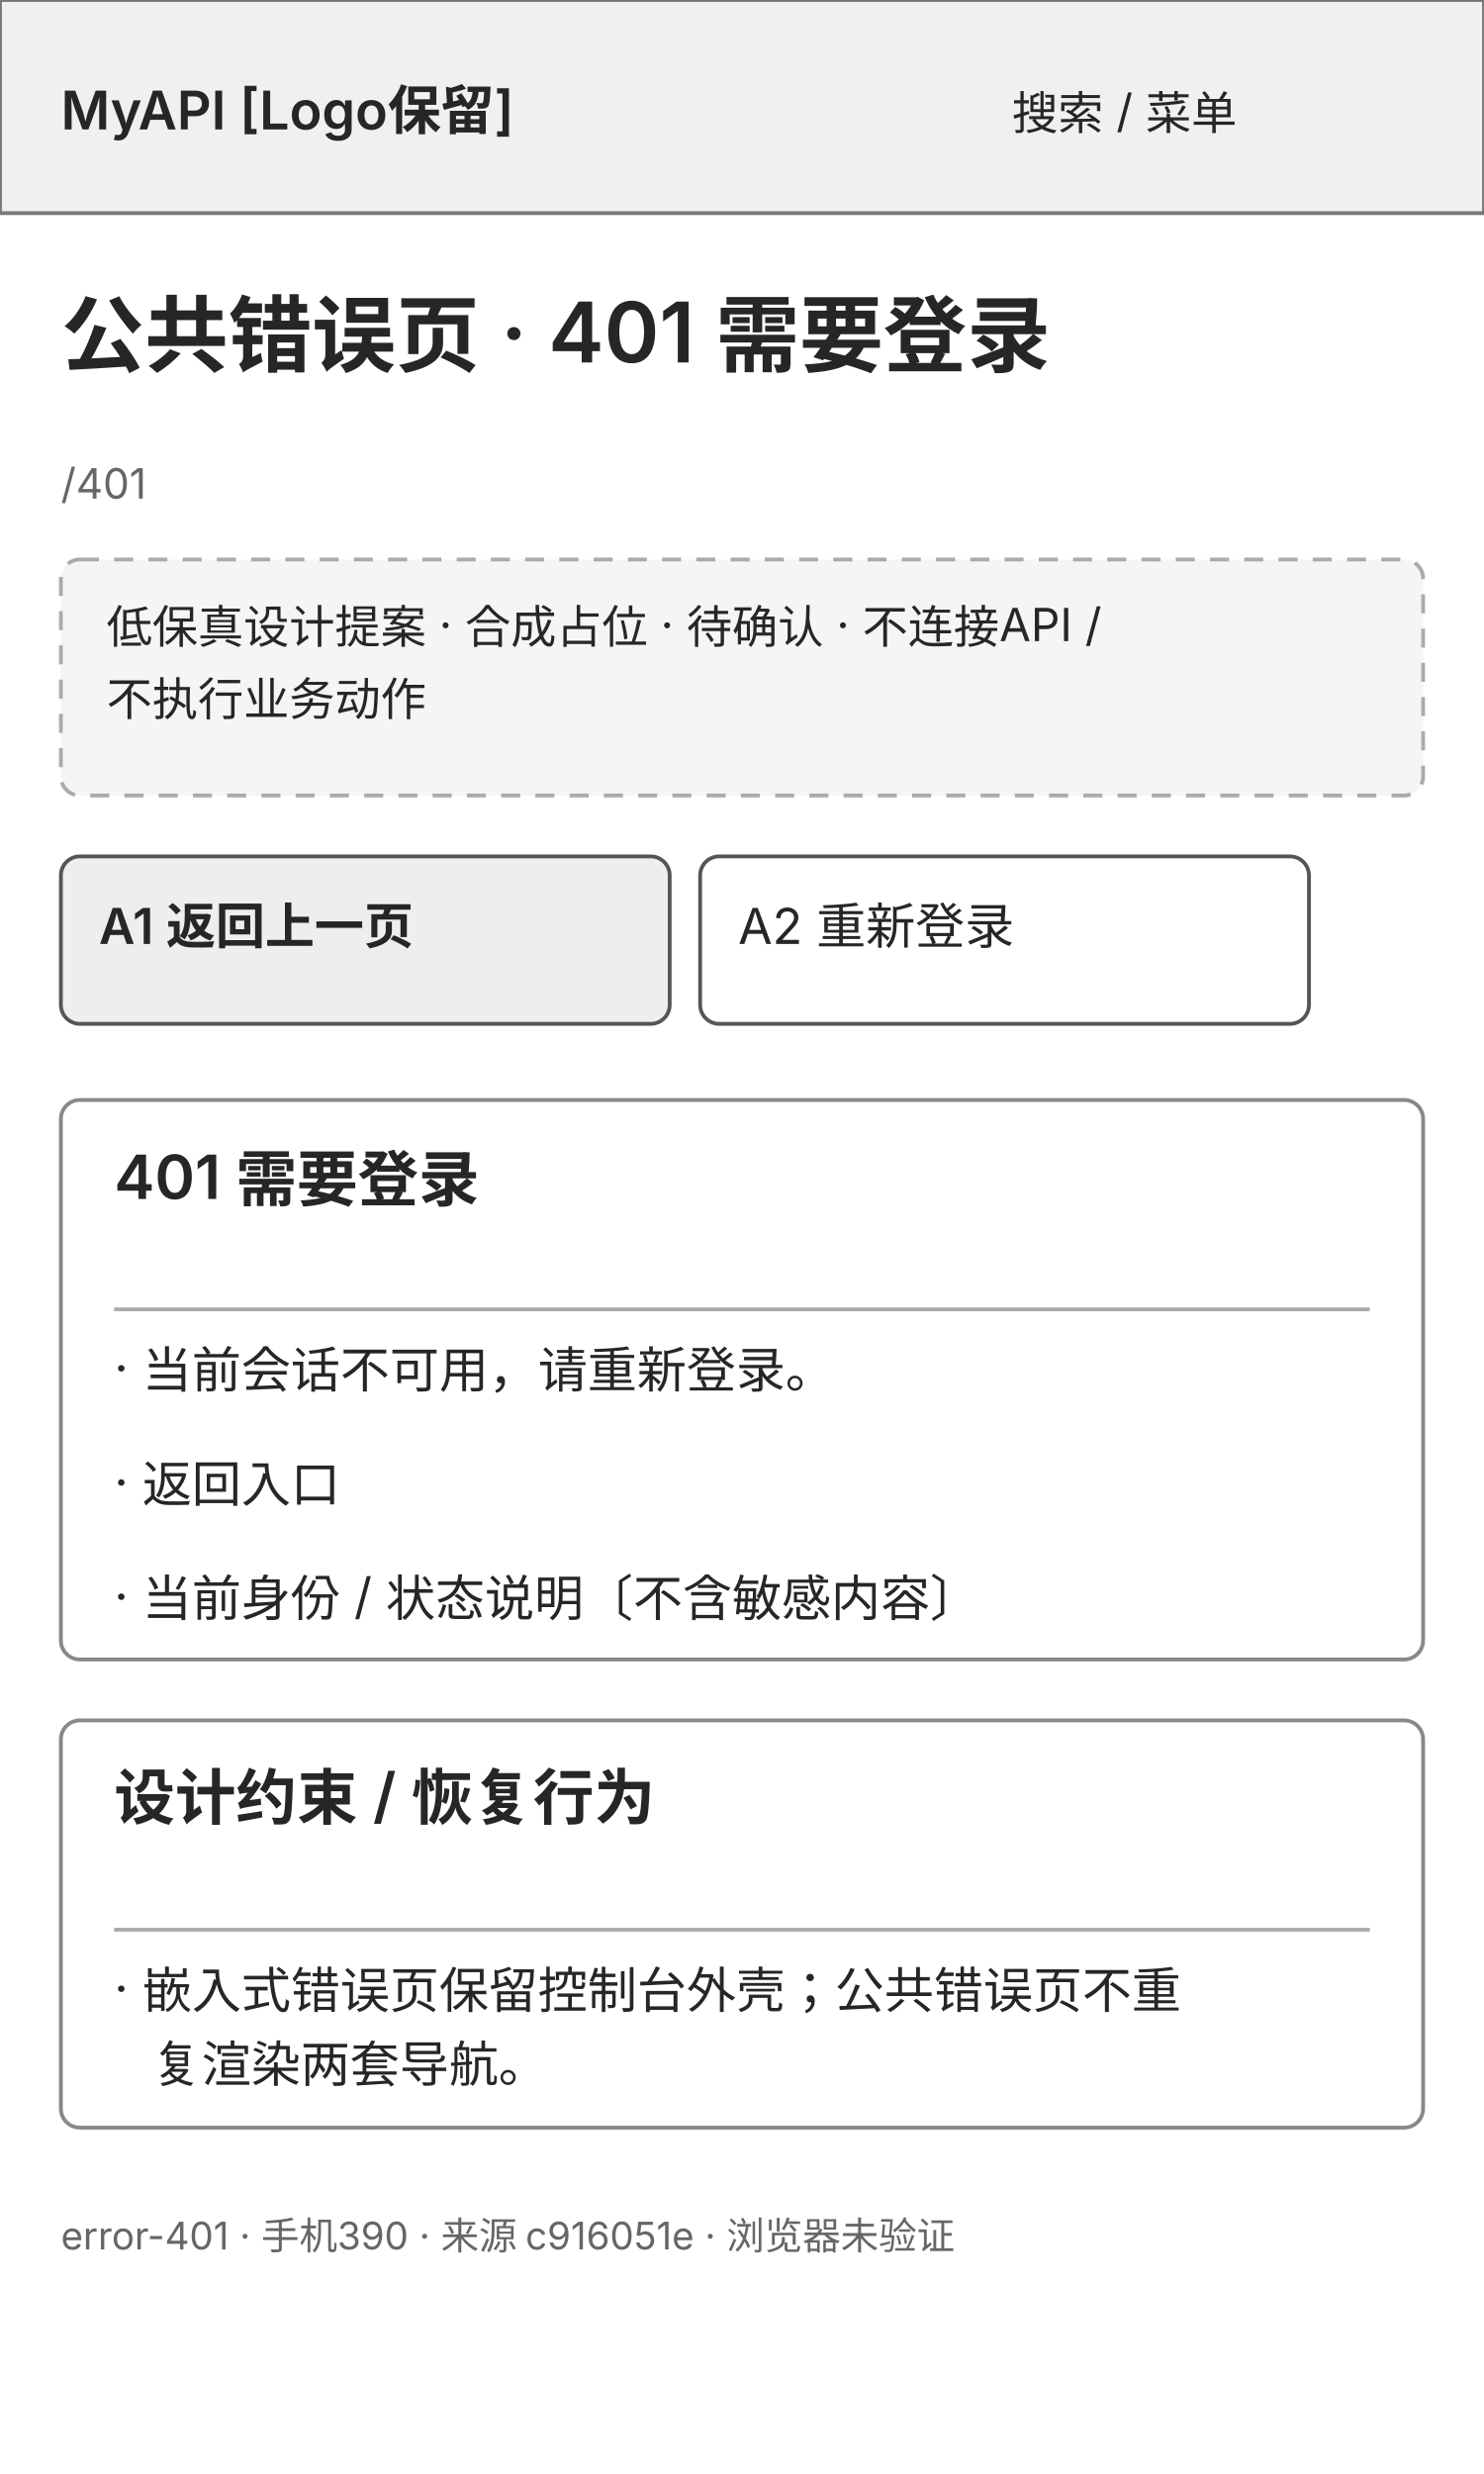
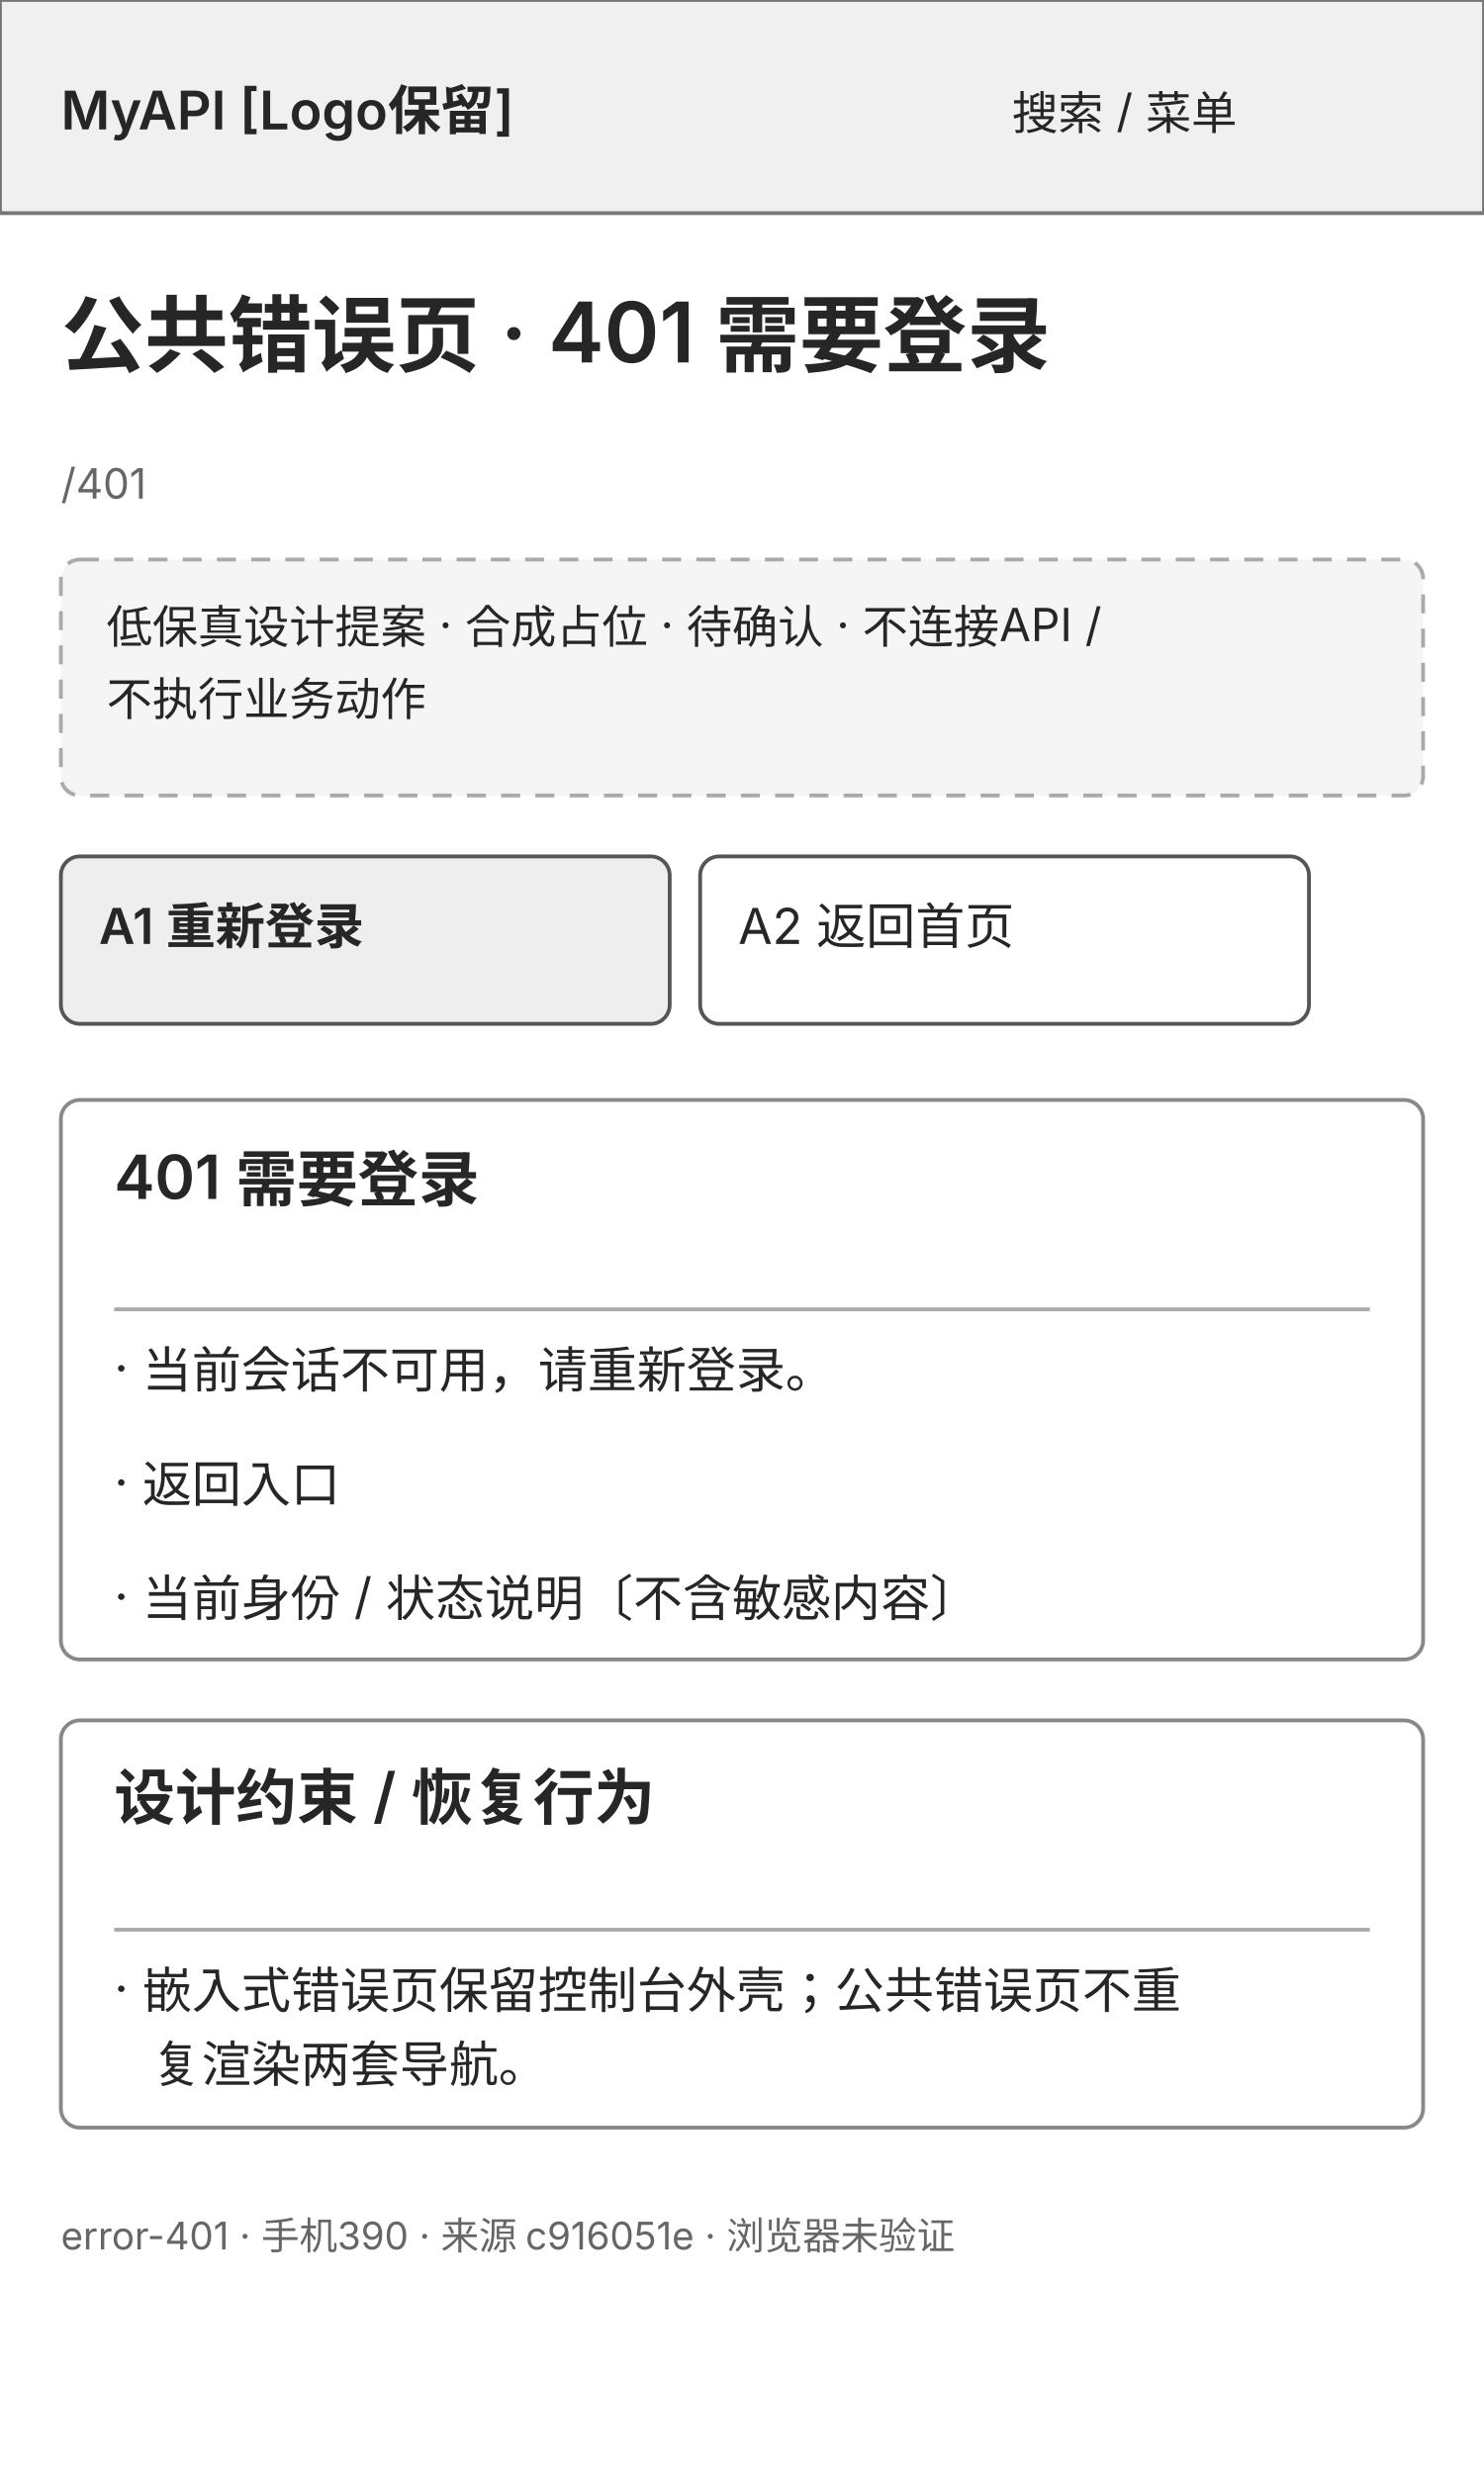
<svg xmlns="http://www.w3.org/2000/svg" width="390" height="650" viewBox="0 0 390 650" role="img" aria-labelledby="title desc">
  <rect width="100%" height="100%" fill="#ffffff" />
  <g font-family="system-ui, -apple-system, BlinkMacSystemFont, sans-serif">
    <rect x="0" y="0" width="390" height="56" rx="0" fill="#f0f0f0" stroke="#777777" />
    <text x="16" y="34" font-size="14" font-weight="600" fill="#262626">MyAPI  [Logo保留]</text>
    <text x="266" y="34" font-size="12" font-weight="normal" fill="#262626">搜索  /  菜单</text>
    <text x="16" y="96" font-size="22" font-weight="600" fill="#262626">公共错误页 · 401 需要登录</text>
    <text x="16" y="131" font-size="11" font-weight="normal" fill="#666666">/401</text>
    <rect x="16" y="147" width="358" height="62" rx="5" fill="#f5f5f5" stroke="#aaaaaa" stroke-dasharray="5 4" />
    <text x="28" y="169" font-size="12" font-weight="normal" fill="#262626">低保真设计提案 · 合成占位 · 待确认 · 不连接API / </text>
    <text x="28" y="188" font-size="12" font-weight="normal" fill="#262626">不执行业务动作</text>
    <rect x="16" y="225" width="160" height="44" rx="5" fill="#eeeeee" stroke="#555555" />
-     <text x="26" y="248" font-size="13" font-weight="600" fill="#262626">A1 返回上一页</text>
+     <text x="26" y="248" font-size="13" font-weight="600" fill="#262626">A1 重新登录</text>
    <rect x="184" y="225" width="160" height="44" rx="5" fill="#ffffff" stroke="#555555" />
-     <text x="194" y="248" font-size="13" font-weight="normal" fill="#262626">A2 重新登录</text>
+     <text x="194" y="248" font-size="13" font-weight="normal" fill="#262626">A2 返回首页</text>
    <rect x="16.0" y="289" width="358.0" height="147" rx="5" fill="#ffffff" stroke="#888888" />
    <text x="30.0" y="315" font-size="16" font-weight="600" fill="#262626">401 需要登录</text>
    <line x1="30.0" y1="344" x2="360.0" y2="344" stroke="#aaaaaa" />
    <text x="30.0" y="364" font-size="13" font-weight="normal" fill="#262626">· 当前会话不可用，请重新登录。</text>
    <text x="30.0" y="394" font-size="13" font-weight="normal" fill="#262626">· 返回入口</text>
    <text x="30.0" y="424" font-size="13" font-weight="normal" fill="#262626">· 当前身份 / 状态说明〔不含敏感内容〕</text>
    <rect x="16" y="452" width="358" height="107" rx="5" fill="#ffffff" stroke="#888888" />
    <text x="30" y="478" font-size="16" font-weight="600" fill="#262626">设计约束 / 恢复行为</text>
    <line x1="30" y1="507" x2="360" y2="507" stroke="#aaaaaa" />
    <text x="30" y="527" font-size="13" font-weight="normal" fill="#262626">· 嵌入式错误页保留控制台外壳；公共错误页不重</text>
    <text x="40" y="547" font-size="13" font-weight="normal" fill="#262626">复渲染两套导航。</text>
    <text x="16" y="591" font-size="10" font-weight="normal" fill="#666666">error-401 · 手机390 · 来源 c916051e · 浏览器未验证</text>
  </g>
</svg>
